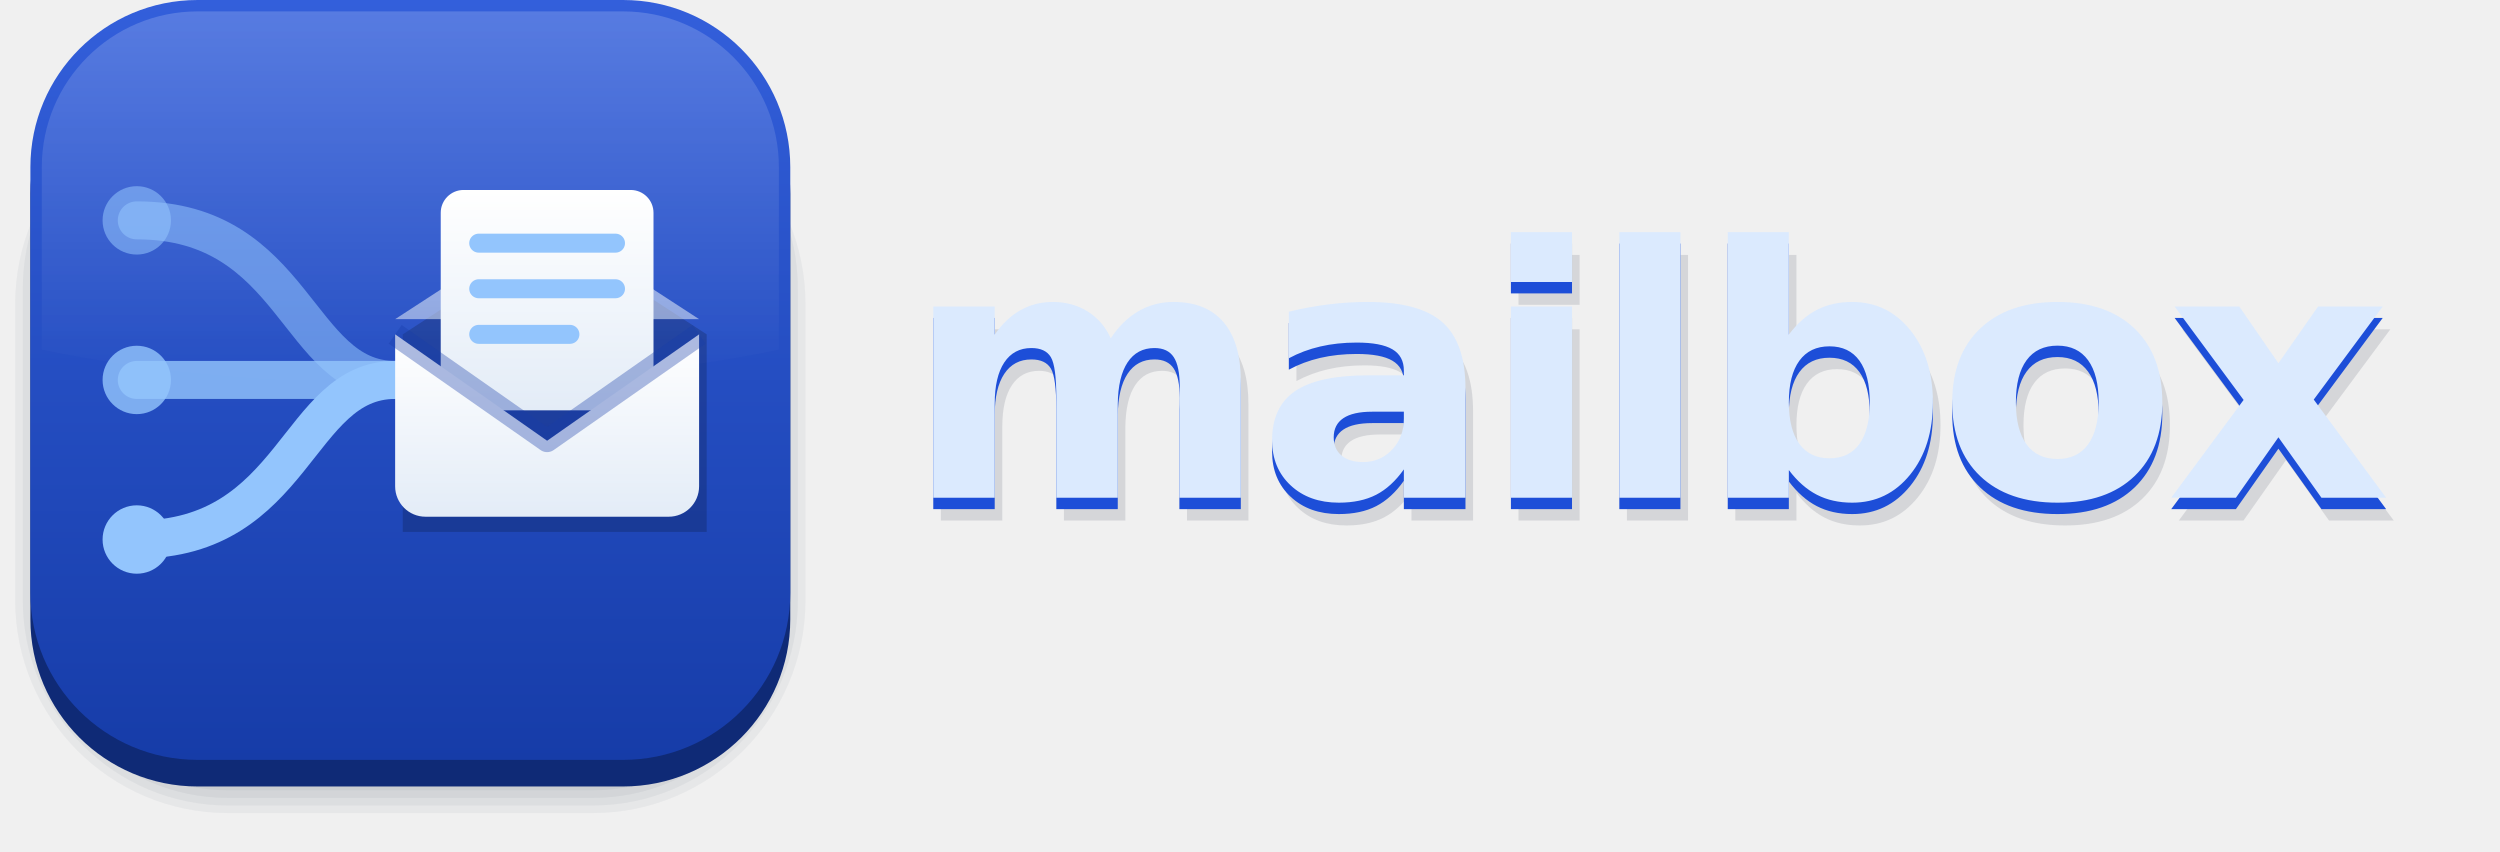
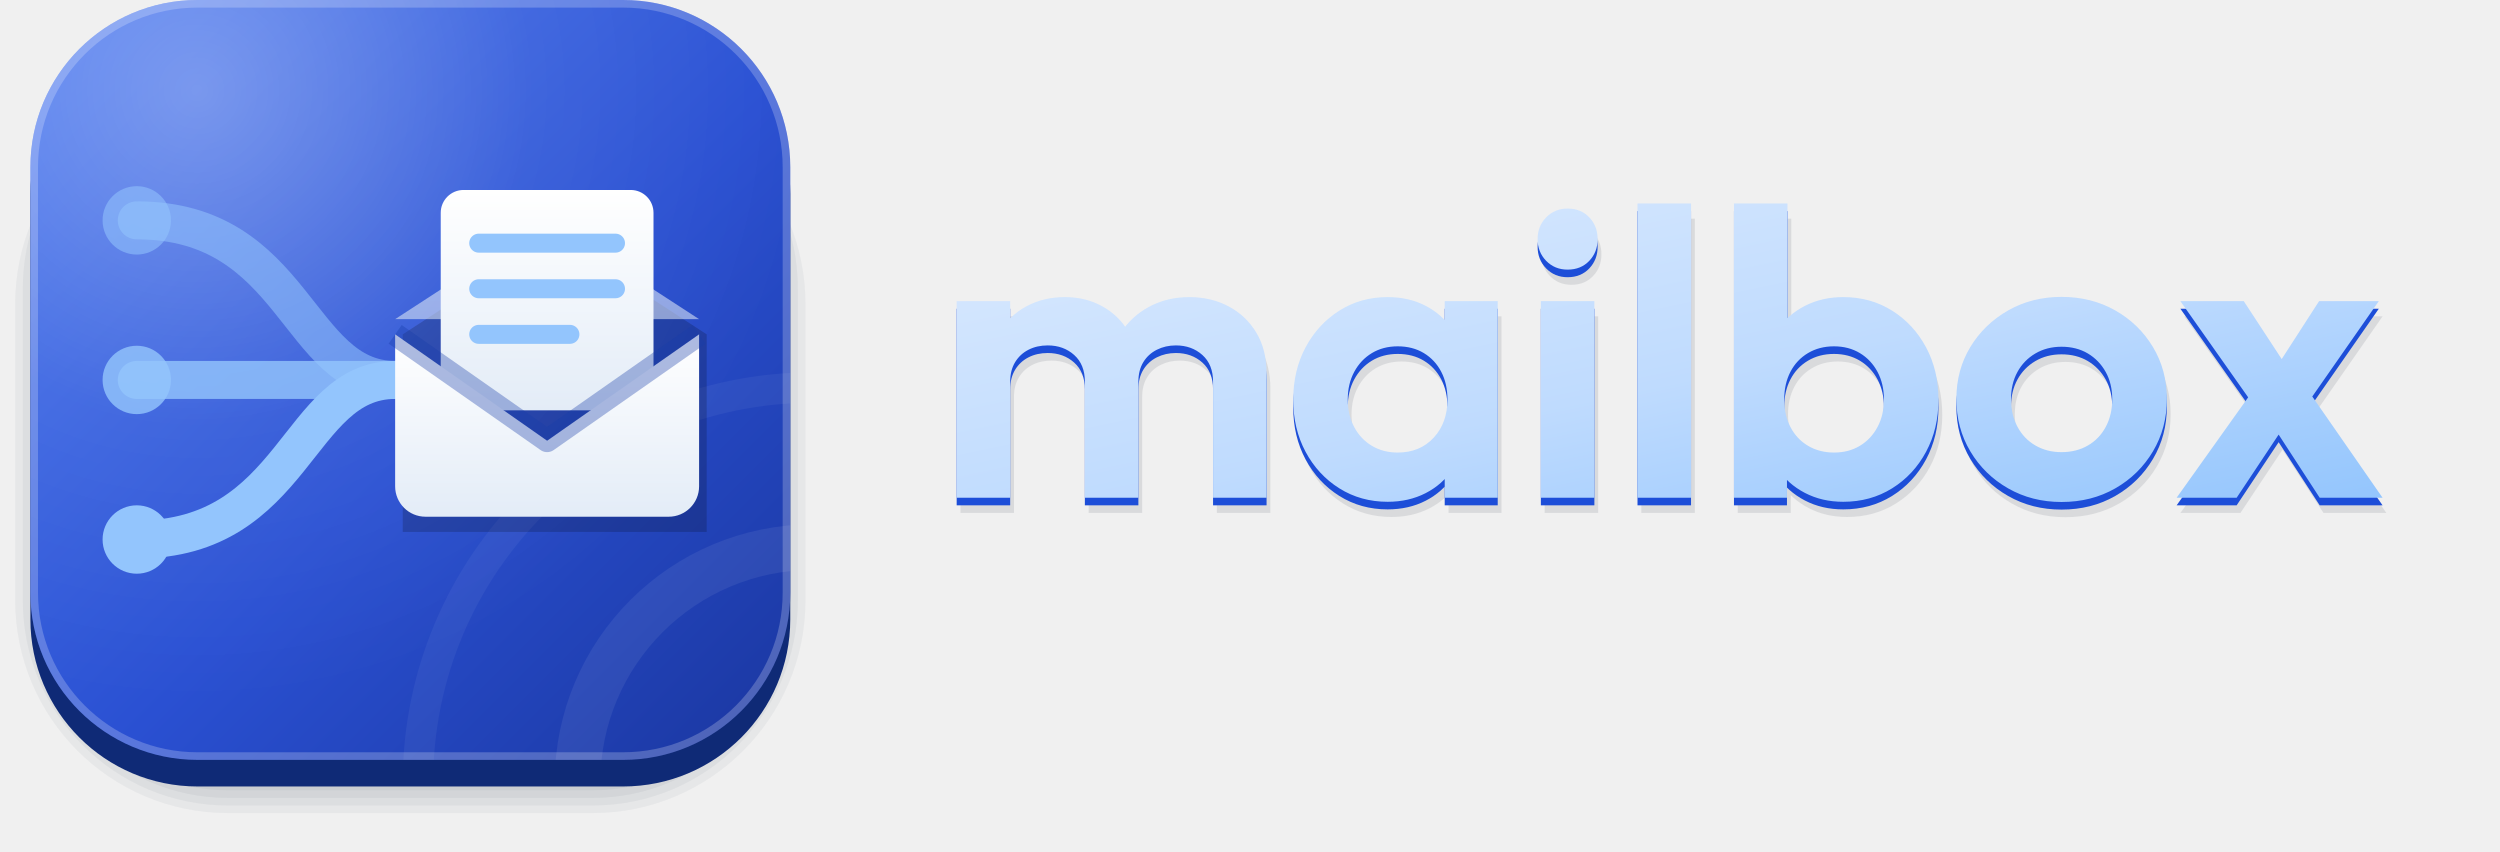
<svg xmlns="http://www.w3.org/2000/svg" viewBox="-8 0 658 224" width="658" height="224">
  <defs>
-     <linearGradient id="tile" x1="0" y1="0" x2="0" y2="1">
-       <stop offset="0" stop-color="#335FDB" />
-       <stop offset="1" stop-color="#163CA8" />
+     <linearGradient id="tile" x1="0" y1="0" x2="1" y2="1">
+       <stop offset="0" stop-color="#4A78F0" />
+       <stop offset=".55" stop-color="#2A50D2" />
+       <stop offset="1" stop-color="#1A369F" />
    </linearGradient>
+     <radialGradient id="shine" cx=".22" cy=".12" r=".8">
+       <stop offset="0" stop-color="#FFF" stop-opacity=".30" />
+       <stop offset=".55" stop-color="#FFF" stop-opacity=".06" />
+       <stop offset="1" stop-color="#FFF" stop-opacity="0" />
+     </radialGradient>
+     <clipPath id="face">
+       <rect width="200" height="200" rx="44" />
+     </clipPath>
    <linearGradient id="gloss" x1="0" y1="0" x2="0" y2="1">
      <stop offset="0" stop-color="#FFF" stop-opacity="0.18" />
      <stop offset="1" stop-color="#FFF" stop-opacity="0" />
    </linearGradient>
    <linearGradient id="paper" x1="0" y1="0" x2="0" y2="1">
      <stop offset="0" stop-color="#FFFFFF" />
      <stop offset="1" stop-color="#E3ECF7" />
    </linearGradient>
  </defs>
  <rect x="6" y="14" width="188" height="190" rx="46" fill="#0B1530" opacity="0.045" />
  <rect x="4" y="16" width="192" height="190" rx="48" fill="#0B1530" opacity="0.045" />
  <rect x="2" y="18" width="196" height="190" rx="50" fill="#0B1530" opacity="0.045" />
  <rect x="0" y="20" width="200" height="190" rx="52" fill="#0B1530" opacity="0.045" />
  <rect x="-2" y="22" width="204" height="190" rx="54" fill="#0B1530" opacity="0.045" />
  <rect x="-4" y="24" width="208" height="190" rx="56" fill="#0B1530" opacity="0.045" />
  <rect y="7" width="200" height="200" rx="44" fill="#0F2A76" />
  <rect width="200" height="200" rx="44" fill="url(#tile)" />
-   <path d="M44 3 H156 A41 41 0 0 1 197 44 V92 C140 104 60 104 3 92 V44 A41 41 0 0 1 44 3 Z" fill="url(#gloss)" />
+   <g clip-path="url(#face)">
+     <rect width="200" height="200" fill="url(#shine)" />
+     <g fill="none" stroke="#FFF" stroke-linecap="round">
+       <circle cx="206" cy="206" r="62" stroke-width="12" stroke-opacity=".07" />
+       <circle cx="206" cy="206" r="104" stroke-width="8" stroke-opacity=".05" />
+     </g>
+   </g>
+   <rect x="1" y="1" width="198" height="198" rx="43" fill="none" stroke="#FFF" stroke-opacity=".22" stroke-width="2" />
  <g fill="none" stroke-linecap="round" stroke-width="10">
    <path d="M28 58 C70 58 70 100 96 100" stroke="#93C5FD" opacity="0.55" />
    <path d="M28 100 L96 100" stroke="#93C5FD" opacity="0.8" />
    <path d="M28 142 C70 142 70 100 96 100" stroke="#93C5FD" />
  </g>
  <circle cx="28" cy="58" r="9" fill="#93C5FD" opacity="0.55" />
  <circle cx="28" cy="100" r="9" fill="#93C5FD" opacity="0.8" />
  <circle cx="28" cy="142" r="9" fill="#93C5FD" />
  <path d="M98 88 L138 62 L178 88 V140 H98 Z" fill="#000" opacity="0.18" />
  <path d="M96 84 L136 58 L176 84 Z" fill="url(#paper)" opacity="0.55" />
  <rect x="108" y="50" width="56" height="58" rx="6" fill="url(#paper)" />
  <path d="M118 64 H154 M118 76 H154 M118 88 H142" stroke="#93C5FD" stroke-width="5" stroke-linecap="round" />
  <path d="M96 88 L136 116 L176 88 V128 A8 8 0 0 1 168 136 H104 A8 8 0 0 1 96 128 Z" fill="url(#paper)" />
  <path d="M96 88 L136 116 L176 88" fill="none" stroke="#163CA8" stroke-width="6" stroke-linejoin="round" opacity="0.35" />
  <defs>
-     <linearGradient id="word" x1="0" y1="64" x2="0" y2="134" gradientUnits="userSpaceOnUse">
+     <linearGradient id="word" x1="0" y1="0" x2="1" y2="1">
      <stop offset="0" stop-color="#DBEAFE" />
+       <stop offset=".55" stop-color="#BFDBFE" />
      <stop offset="1" stop-color="#93C5FD" />
    </linearGradient>
  </defs>
-   <path transform="translate(232,137)" d="M54.355 -41.957Q57.41 -46.629 61.61 -49.077Q65.811 -51.525 70.842 -51.525Q79.512 -51.525 84.049 -46.18Q88.586 -40.834 88.586 -30.637V0.0H72.414V-26.234Q72.459 -26.818 72.481 -27.447Q72.504 -28.076 72.504 -29.244Q72.504 -34.59 70.932 -36.993Q69.359 -39.396 65.855 -39.396Q61.273 -39.396 58.78 -35.623Q56.287 -31.85 56.197 -24.707V0.0H40.025V-26.234Q40.025 -34.59 38.588 -36.993Q37.15 -39.396 33.467 -39.396Q28.84 -39.396 26.324 -35.601Q23.809 -31.805 23.809 -24.752V0.0H7.637V-50.312H23.809V-42.945Q26.773 -47.213 30.614 -49.369Q34.455 -51.525 39.082 -51.525Q44.293 -51.525 48.291 -49.01Q52.289 -46.494 54.355 -41.957ZM123.141 -22.641Q118.109 -22.641 115.571 -20.934Q113.033 -19.227 113.033 -15.902Q113.033 -12.848 115.077 -11.118Q117.121 -9.389 120.76 -9.389Q125.297 -9.389 128.396 -12.646Q131.496 -15.902 131.496 -20.799V-22.641ZM147.713 -28.705V0.0H131.496V-7.457Q128.262 -2.875 124.219 -0.786Q120.176 1.303 114.381 1.303Q106.564 1.303 101.69 -3.257Q96.816 -7.816 96.816 -15.094Q96.816 -23.943 102.903 -28.076Q108.99 -32.209 122.018 -32.209H131.496V-33.467Q131.496 -37.285 128.486 -39.06Q125.477 -40.834 119.098 -40.834Q113.932 -40.834 109.484 -39.801Q105.037 -38.768 101.219 -36.701V-48.965Q106.385 -50.223 111.596 -50.874Q116.807 -51.525 122.018 -51.525Q135.629 -51.525 141.671 -46.157Q147.713 -40.789 147.713 -28.705ZM159.672 -50.312H175.754V0.0H159.672ZM159.672 -69.898H175.754V-56.781H159.672ZM188.207 -69.898H204.289V0.0H188.207ZM243.516 -10.377Q248.682 -10.377 251.399 -14.15Q254.117 -17.924 254.117 -25.111Q254.117 -32.299 251.399 -36.072Q248.682 -39.846 243.516 -39.846Q238.35 -39.846 235.587 -36.05Q232.824 -32.254 232.824 -25.111Q232.824 -17.969 235.587 -14.173Q238.35 -10.377 243.516 -10.377ZM232.824 -42.945Q236.148 -47.348 240.191 -49.437Q244.234 -51.525 249.49 -51.525Q258.789 -51.525 264.764 -44.136Q270.738 -36.746 270.738 -25.111Q270.738 -13.477 264.764 -6.087Q258.789 1.303 249.49 1.303Q244.234 1.303 240.191 -0.786Q236.148 -2.875 232.824 -7.277V0.0H216.742V-69.898H232.824ZM303.541 -40.025Q298.195 -40.025 295.388 -36.185Q292.58 -32.344 292.58 -25.111Q292.58 -17.879 295.388 -14.038Q298.195 -10.197 303.541 -10.197Q308.797 -10.197 311.582 -14.038Q314.367 -17.879 314.367 -25.111Q314.367 -32.344 311.582 -36.185Q308.797 -40.025 303.541 -40.025ZM303.541 -51.525Q316.523 -51.525 323.823 -44.518Q331.123 -37.51 331.123 -25.111Q331.123 -12.713 323.823 -5.705Q316.523 1.303 303.541 1.303Q290.514 1.303 283.169 -5.705Q275.824 -12.713 275.824 -25.111Q275.824 -37.51 283.169 -44.518Q290.514 -51.525 303.541 -51.525ZM352.516 -25.74 334.367 -50.312H351.393L361.68 -35.398L372.102 -50.312H389.127L370.979 -25.83L390.025 0.0H373.0L361.68 -15.902L350.494 0.0H333.469Z" fill="#0B1530" fill-opacity="0.12" />
-   <path transform="translate(230,134)" d="M54.355 -41.957Q57.41 -46.629 61.61 -49.077Q65.811 -51.525 70.842 -51.525Q79.512 -51.525 84.049 -46.18Q88.586 -40.834 88.586 -30.637V0.0H72.414V-26.234Q72.459 -26.818 72.481 -27.447Q72.504 -28.076 72.504 -29.244Q72.504 -34.59 70.932 -36.993Q69.359 -39.396 65.855 -39.396Q61.273 -39.396 58.78 -35.623Q56.287 -31.85 56.197 -24.707V0.0H40.025V-26.234Q40.025 -34.59 38.588 -36.993Q37.15 -39.396 33.467 -39.396Q28.84 -39.396 26.324 -35.601Q23.809 -31.805 23.809 -24.752V0.0H7.637V-50.312H23.809V-42.945Q26.773 -47.213 30.614 -49.369Q34.455 -51.525 39.082 -51.525Q44.293 -51.525 48.291 -49.01Q52.289 -46.494 54.355 -41.957ZM123.141 -22.641Q118.109 -22.641 115.571 -20.934Q113.033 -19.227 113.033 -15.902Q113.033 -12.848 115.077 -11.118Q117.121 -9.389 120.76 -9.389Q125.297 -9.389 128.396 -12.646Q131.496 -15.902 131.496 -20.799V-22.641ZM147.713 -28.705V0.0H131.496V-7.457Q128.262 -2.875 124.219 -0.786Q120.176 1.303 114.381 1.303Q106.564 1.303 101.69 -3.257Q96.816 -7.816 96.816 -15.094Q96.816 -23.943 102.903 -28.076Q108.99 -32.209 122.018 -32.209H131.496V-33.467Q131.496 -37.285 128.486 -39.06Q125.477 -40.834 119.098 -40.834Q113.932 -40.834 109.484 -39.801Q105.037 -38.768 101.219 -36.701V-48.965Q106.385 -50.223 111.596 -50.874Q116.807 -51.525 122.018 -51.525Q135.629 -51.525 141.671 -46.157Q147.713 -40.789 147.713 -28.705ZM159.672 -50.312H175.754V0.0H159.672ZM159.672 -69.898H175.754V-56.781H159.672ZM188.207 -69.898H204.289V0.0H188.207ZM243.516 -10.377Q248.682 -10.377 251.399 -14.15Q254.117 -17.924 254.117 -25.111Q254.117 -32.299 251.399 -36.072Q248.682 -39.846 243.516 -39.846Q238.35 -39.846 235.587 -36.05Q232.824 -32.254 232.824 -25.111Q232.824 -17.969 235.587 -14.173Q238.35 -10.377 243.516 -10.377ZM232.824 -42.945Q236.148 -47.348 240.191 -49.437Q244.234 -51.525 249.49 -51.525Q258.789 -51.525 264.764 -44.136Q270.738 -36.746 270.738 -25.111Q270.738 -13.477 264.764 -6.087Q258.789 1.303 249.49 1.303Q244.234 1.303 240.191 -0.786Q236.148 -2.875 232.824 -7.277V0.0H216.742V-69.898H232.824ZM303.541 -40.025Q298.195 -40.025 295.388 -36.185Q292.58 -32.344 292.58 -25.111Q292.58 -17.879 295.388 -14.038Q298.195 -10.197 303.541 -10.197Q308.797 -10.197 311.582 -14.038Q314.367 -17.879 314.367 -25.111Q314.367 -32.344 311.582 -36.185Q308.797 -40.025 303.541 -40.025ZM303.541 -51.525Q316.523 -51.525 323.823 -44.518Q331.123 -37.51 331.123 -25.111Q331.123 -12.713 323.823 -5.705Q316.523 1.303 303.541 1.303Q290.514 1.303 283.169 -5.705Q275.824 -12.713 275.824 -25.111Q275.824 -37.51 283.169 -44.518Q290.514 -51.525 303.541 -51.525ZM352.516 -25.74 334.367 -50.312H351.393L361.68 -35.398L372.102 -50.312H389.127L370.979 -25.83L390.025 0.0H373.0L361.68 -15.902L350.494 0.0H333.469Z" fill="#1D4ED8" />
-   <path transform="translate(230,131)" d="M54.355 -41.957Q57.41 -46.629 61.61 -49.077Q65.811 -51.525 70.842 -51.525Q79.512 -51.525 84.049 -46.18Q88.586 -40.834 88.586 -30.637V0.0H72.414V-26.234Q72.459 -26.818 72.481 -27.447Q72.504 -28.076 72.504 -29.244Q72.504 -34.59 70.932 -36.993Q69.359 -39.396 65.855 -39.396Q61.273 -39.396 58.78 -35.623Q56.287 -31.85 56.197 -24.707V0.0H40.025V-26.234Q40.025 -34.59 38.588 -36.993Q37.15 -39.396 33.467 -39.396Q28.84 -39.396 26.324 -35.601Q23.809 -31.805 23.809 -24.752V0.0H7.637V-50.312H23.809V-42.945Q26.773 -47.213 30.614 -49.369Q34.455 -51.525 39.082 -51.525Q44.293 -51.525 48.291 -49.01Q52.289 -46.494 54.355 -41.957ZM123.141 -22.641Q118.109 -22.641 115.571 -20.934Q113.033 -19.227 113.033 -15.902Q113.033 -12.848 115.077 -11.118Q117.121 -9.389 120.76 -9.389Q125.297 -9.389 128.396 -12.646Q131.496 -15.902 131.496 -20.799V-22.641ZM147.713 -28.705V0.0H131.496V-7.457Q128.262 -2.875 124.219 -0.786Q120.176 1.303 114.381 1.303Q106.564 1.303 101.69 -3.257Q96.816 -7.816 96.816 -15.094Q96.816 -23.943 102.903 -28.076Q108.99 -32.209 122.018 -32.209H131.496V-33.467Q131.496 -37.285 128.486 -39.06Q125.477 -40.834 119.098 -40.834Q113.932 -40.834 109.484 -39.801Q105.037 -38.768 101.219 -36.701V-48.965Q106.385 -50.223 111.596 -50.874Q116.807 -51.525 122.018 -51.525Q135.629 -51.525 141.671 -46.157Q147.713 -40.789 147.713 -28.705ZM159.672 -50.312H175.754V0.0H159.672ZM159.672 -69.898H175.754V-56.781H159.672ZM188.207 -69.898H204.289V0.0H188.207ZM243.516 -10.377Q248.682 -10.377 251.399 -14.15Q254.117 -17.924 254.117 -25.111Q254.117 -32.299 251.399 -36.072Q248.682 -39.846 243.516 -39.846Q238.35 -39.846 235.587 -36.05Q232.824 -32.254 232.824 -25.111Q232.824 -17.969 235.587 -14.173Q238.35 -10.377 243.516 -10.377ZM232.824 -42.945Q236.148 -47.348 240.191 -49.437Q244.234 -51.525 249.49 -51.525Q258.789 -51.525 264.764 -44.136Q270.738 -36.746 270.738 -25.111Q270.738 -13.477 264.764 -6.087Q258.789 1.303 249.49 1.303Q244.234 1.303 240.191 -0.786Q236.148 -2.875 232.824 -7.277V0.0H216.742V-69.898H232.824ZM303.541 -40.025Q298.195 -40.025 295.388 -36.185Q292.58 -32.344 292.58 -25.111Q292.58 -17.879 295.388 -14.038Q298.195 -10.197 303.541 -10.197Q308.797 -10.197 311.582 -14.038Q314.367 -17.879 314.367 -25.111Q314.367 -32.344 311.582 -36.185Q308.797 -40.025 303.541 -40.025ZM303.541 -51.525Q316.523 -51.525 323.823 -44.518Q331.123 -37.51 331.123 -25.111Q331.123 -12.713 323.823 -5.705Q316.523 1.303 303.541 1.303Q290.514 1.303 283.169 -5.705Q275.824 -12.713 275.824 -25.111Q275.824 -37.51 283.169 -44.518Q290.514 -51.525 303.541 -51.525ZM352.516 -25.74 334.367 -50.312H351.393L361.68 -35.398L372.102 -50.312H389.127L370.979 -25.83L390.025 0.0H373.0L361.68 -15.902L350.494 0.0H333.469Z" fill="url(#word)" />
+   <path transform="translate(231,135)" d="M13.796 0.0V-51.735H27.881V0.0ZM47.536 0.0V-30.527Q47.536 -35.052 44.724 -37.569Q41.912 -40.087 37.762 -40.087Q34.923 -40.087 32.701 -38.948Q30.478 -37.81 29.18 -35.682Q27.881 -33.553 27.881 -30.527L22.391 -33.205Q22.391 -39.23 25.029 -43.594Q27.667 -47.959 32.165 -50.383Q36.664 -52.806 42.287 -52.806Q47.723 -52.806 52.101 -50.396Q56.48 -47.986 59.05 -43.635Q61.621 -39.283 61.621 -33.231V0.0ZM81.276 0.0V-30.527Q81.276 -35.052 78.464 -37.569Q75.653 -40.087 71.502 -40.087Q68.744 -40.087 66.481 -38.948Q64.218 -37.81 62.92 -35.682Q61.621 -33.553 61.621 -30.527L53.561 -32.428Q53.963 -38.694 56.868 -43.233Q59.773 -47.772 64.5 -50.289Q69.226 -52.806 75.01 -52.806Q80.767 -52.806 85.36 -50.369Q89.952 -47.932 92.657 -43.461Q95.361 -38.989 95.361 -32.723V0.0ZM127.227 1.071Q120.158 1.071 114.521 -2.464Q108.884 -5.998 105.631 -12.077Q102.377 -18.155 102.377 -25.787Q102.377 -33.499 105.631 -39.591Q108.884 -45.683 114.521 -49.245Q120.158 -52.806 127.227 -52.806Q132.797 -52.806 137.188 -50.53Q141.58 -48.254 144.244 -44.264Q146.909 -40.274 147.096 -35.186V-16.549Q146.909 -11.461 144.284 -7.471Q141.66 -3.481 137.228 -1.205Q132.797 1.071 127.227 1.071ZM129.851 -11.889Q135.742 -11.889 139.357 -15.812Q142.972 -19.735 142.972 -25.867Q142.972 -29.991 141.339 -33.138Q139.705 -36.284 136.76 -38.065Q133.814 -39.846 129.878 -39.846Q126.022 -39.846 123.076 -38.065Q120.131 -36.284 118.43 -33.124Q116.73 -29.964 116.73 -25.867Q116.73 -21.77 118.417 -18.611Q120.104 -15.451 123.063 -13.67Q126.022 -11.889 129.851 -11.889ZM142.249 0.0V-13.898L144.499 -26.51L142.249 -39.015V-51.735H156.201V0.0ZM167.554 0.0V-51.735H181.64V0.0ZM174.597 -60.036Q171.196 -60.036 168.947 -62.352Q166.698 -64.669 166.698 -68.069Q166.698 -71.47 168.947 -73.787Q171.196 -76.103 174.597 -76.103Q178.105 -76.103 180.301 -73.787Q182.497 -71.47 182.497 -68.069Q182.497 -64.669 180.301 -62.352Q178.105 -60.036 174.597 -60.036ZM192.993 0.0V-77.442H207.079V0.0ZM247.138 1.071Q241.542 1.071 237.043 -1.272Q232.544 -3.615 229.853 -7.672Q227.162 -11.729 226.948 -16.817V-35.186Q227.162 -40.274 229.893 -44.264Q232.625 -48.254 237.123 -50.53Q241.622 -52.806 247.138 -52.806Q254.315 -52.806 259.992 -49.245Q265.669 -45.683 268.936 -39.591Q272.203 -33.499 272.203 -25.787Q272.203 -18.155 268.936 -12.077Q265.669 -5.998 259.992 -2.464Q254.315 1.071 247.138 1.071ZM218.379 0.0V-77.442H232.464V-39.015L230.081 -26.51L232.33 -13.898V0.0ZM244.728 -11.889Q248.584 -11.889 251.53 -13.67Q254.476 -15.451 256.163 -18.611Q257.85 -21.77 257.85 -25.867Q257.85 -29.964 256.163 -33.124Q254.476 -36.284 251.517 -38.065Q248.558 -39.846 244.702 -39.846Q240.846 -39.846 237.86 -38.065Q234.874 -36.284 233.241 -33.138Q231.607 -29.991 231.607 -25.867Q231.607 -21.744 233.254 -18.584Q234.901 -15.424 237.887 -13.657Q240.872 -11.889 244.728 -11.889ZM304.604 1.125Q296.811 1.125 290.532 -2.464Q284.253 -6.052 280.584 -12.211Q276.915 -18.37 276.915 -25.975Q276.915 -33.58 280.571 -39.631Q284.226 -45.683 290.505 -49.271Q296.785 -52.86 304.577 -52.86Q312.45 -52.86 318.716 -49.312Q324.982 -45.763 328.65 -39.671Q332.319 -33.58 332.319 -25.975Q332.319 -18.37 328.664 -12.211Q325.009 -6.052 318.743 -2.464Q312.477 1.125 304.604 1.125ZM304.577 -11.997Q308.54 -11.997 311.566 -13.764Q314.592 -15.531 316.266 -18.704Q317.939 -21.878 317.939 -25.948Q317.939 -30.018 316.212 -33.111Q314.485 -36.204 311.513 -37.971Q308.54 -39.738 304.577 -39.738Q300.721 -39.738 297.695 -37.958Q294.669 -36.177 292.982 -33.084Q291.295 -29.991 291.295 -25.921Q291.295 -21.878 292.982 -18.704Q294.669 -15.531 297.695 -13.764Q300.721 -11.997 304.577 -11.997ZM372.539 0.0 358.909 -20.967 356.071 -23.083 335.88 -51.735H352.563L365.015 -32.723L367.746 -30.741L389.088 0.0ZM334.89 0.0 355.937 -29.536 364.024 -20.057 350.689 0.0ZM368.228 -23.243 360.061 -32.642 372.379 -51.735H388.097Z" fill="#0B1530" fill-opacity="0.10" />
+   <path transform="translate(230,133)" d="M13.796 0.0V-51.735H27.881V0.0ZM47.536 0.0V-30.527Q47.536 -35.052 44.724 -37.569Q41.912 -40.087 37.762 -40.087Q34.923 -40.087 32.701 -38.948Q30.478 -37.81 29.18 -35.682Q27.881 -33.553 27.881 -30.527L22.391 -33.205Q22.391 -39.23 25.029 -43.594Q27.667 -47.959 32.165 -50.383Q36.664 -52.806 42.287 -52.806Q47.723 -52.806 52.101 -50.396Q56.48 -47.986 59.05 -43.635Q61.621 -39.283 61.621 -33.231V0.0ZM81.276 0.0V-30.527Q81.276 -35.052 78.464 -37.569Q75.653 -40.087 71.502 -40.087Q68.744 -40.087 66.481 -38.948Q64.218 -37.81 62.92 -35.682Q61.621 -33.553 61.621 -30.527L53.561 -32.428Q53.963 -38.694 56.868 -43.233Q59.773 -47.772 64.5 -50.289Q69.226 -52.806 75.01 -52.806Q80.767 -52.806 85.36 -50.369Q89.952 -47.932 92.657 -43.461Q95.361 -38.989 95.361 -32.723V0.0ZM127.227 1.071Q120.158 1.071 114.521 -2.464Q108.884 -5.998 105.631 -12.077Q102.377 -18.155 102.377 -25.787Q102.377 -33.499 105.631 -39.591Q108.884 -45.683 114.521 -49.245Q120.158 -52.806 127.227 -52.806Q132.797 -52.806 137.188 -50.53Q141.58 -48.254 144.244 -44.264Q146.909 -40.274 147.096 -35.186V-16.549Q146.909 -11.461 144.284 -7.471Q141.66 -3.481 137.228 -1.205Q132.797 1.071 127.227 1.071ZM129.851 -11.889Q135.742 -11.889 139.357 -15.812Q142.972 -19.735 142.972 -25.867Q142.972 -29.991 141.339 -33.138Q139.705 -36.284 136.76 -38.065Q133.814 -39.846 129.878 -39.846Q126.022 -39.846 123.076 -38.065Q120.131 -36.284 118.43 -33.124Q116.73 -29.964 116.73 -25.867Q116.73 -21.77 118.417 -18.611Q120.104 -15.451 123.063 -13.67Q126.022 -11.889 129.851 -11.889ZM142.249 0.0V-13.898L144.499 -26.51L142.249 -39.015V-51.735H156.201V0.0ZM167.554 0.0V-51.735H181.64V0.0ZM174.597 -60.036Q171.196 -60.036 168.947 -62.352Q166.698 -64.669 166.698 -68.069Q166.698 -71.47 168.947 -73.787Q171.196 -76.103 174.597 -76.103Q178.105 -76.103 180.301 -73.787Q182.497 -71.47 182.497 -68.069Q182.497 -64.669 180.301 -62.352Q178.105 -60.036 174.597 -60.036ZM192.993 0.0V-77.442H207.079V0.0ZM247.138 1.071Q241.542 1.071 237.043 -1.272Q232.544 -3.615 229.853 -7.672Q227.162 -11.729 226.948 -16.817V-35.186Q227.162 -40.274 229.893 -44.264Q232.625 -48.254 237.123 -50.53Q241.622 -52.806 247.138 -52.806Q254.315 -52.806 259.992 -49.245Q265.669 -45.683 268.936 -39.591Q272.203 -33.499 272.203 -25.787Q272.203 -18.155 268.936 -12.077Q265.669 -5.998 259.992 -2.464Q254.315 1.071 247.138 1.071ZM218.379 0.0V-77.442H232.464V-39.015L230.081 -26.51L232.33 -13.898V0.0ZM244.728 -11.889Q248.584 -11.889 251.53 -13.67Q254.476 -15.451 256.163 -18.611Q257.85 -21.77 257.85 -25.867Q257.85 -29.964 256.163 -33.124Q254.476 -36.284 251.517 -38.065Q248.558 -39.846 244.702 -39.846Q240.846 -39.846 237.86 -38.065Q234.874 -36.284 233.241 -33.138Q231.607 -29.991 231.607 -25.867Q231.607 -21.744 233.254 -18.584Q234.901 -15.424 237.887 -13.657Q240.872 -11.889 244.728 -11.889ZM304.604 1.125Q296.811 1.125 290.532 -2.464Q284.253 -6.052 280.584 -12.211Q276.915 -18.37 276.915 -25.975Q276.915 -33.58 280.571 -39.631Q284.226 -45.683 290.505 -49.271Q296.785 -52.86 304.577 -52.86Q312.45 -52.86 318.716 -49.312Q324.982 -45.763 328.65 -39.671Q332.319 -33.58 332.319 -25.975Q332.319 -18.37 328.664 -12.211Q325.009 -6.052 318.743 -2.464Q312.477 1.125 304.604 1.125ZM304.577 -11.997Q308.54 -11.997 311.566 -13.764Q314.592 -15.531 316.266 -18.704Q317.939 -21.878 317.939 -25.948Q317.939 -30.018 316.212 -33.111Q314.485 -36.204 311.513 -37.971Q308.54 -39.738 304.577 -39.738Q300.721 -39.738 297.695 -37.958Q294.669 -36.177 292.982 -33.084Q291.295 -29.991 291.295 -25.921Q291.295 -21.878 292.982 -18.704Q294.669 -15.531 297.695 -13.764Q300.721 -11.997 304.577 -11.997ZM372.539 0.0 358.909 -20.967 356.071 -23.083 335.88 -51.735H352.563L365.015 -32.723L367.746 -30.741L389.088 0.0ZM334.89 0.0 355.937 -29.536 364.024 -20.057 350.689 0.0ZM368.228 -23.243 360.061 -32.642 372.379 -51.735H388.097Z" fill="#1D4ED8" />
+   <path transform="translate(230,131)" d="M13.796 0.0V-51.735H27.881V0.0ZM47.536 0.0V-30.527Q47.536 -35.052 44.724 -37.569Q41.912 -40.087 37.762 -40.087Q34.923 -40.087 32.701 -38.948Q30.478 -37.81 29.18 -35.682Q27.881 -33.553 27.881 -30.527L22.391 -33.205Q22.391 -39.23 25.029 -43.594Q27.667 -47.959 32.165 -50.383Q36.664 -52.806 42.287 -52.806Q47.723 -52.806 52.101 -50.396Q56.48 -47.986 59.05 -43.635Q61.621 -39.283 61.621 -33.231V0.0ZM81.276 0.0V-30.527Q81.276 -35.052 78.464 -37.569Q75.653 -40.087 71.502 -40.087Q68.744 -40.087 66.481 -38.948Q64.218 -37.81 62.92 -35.682Q61.621 -33.553 61.621 -30.527L53.561 -32.428Q53.963 -38.694 56.868 -43.233Q59.773 -47.772 64.5 -50.289Q69.226 -52.806 75.01 -52.806Q80.767 -52.806 85.36 -50.369Q89.952 -47.932 92.657 -43.461Q95.361 -38.989 95.361 -32.723V0.0ZM127.227 1.071Q120.158 1.071 114.521 -2.464Q108.884 -5.998 105.631 -12.077Q102.377 -18.155 102.377 -25.787Q102.377 -33.499 105.631 -39.591Q108.884 -45.683 114.521 -49.245Q120.158 -52.806 127.227 -52.806Q132.797 -52.806 137.188 -50.53Q141.58 -48.254 144.244 -44.264Q146.909 -40.274 147.096 -35.186V-16.549Q146.909 -11.461 144.284 -7.471Q141.66 -3.481 137.228 -1.205Q132.797 1.071 127.227 1.071ZM129.851 -11.889Q135.742 -11.889 139.357 -15.812Q142.972 -19.735 142.972 -25.867Q142.972 -29.991 141.339 -33.138Q139.705 -36.284 136.76 -38.065Q133.814 -39.846 129.878 -39.846Q126.022 -39.846 123.076 -38.065Q120.131 -36.284 118.43 -33.124Q116.73 -29.964 116.73 -25.867Q116.73 -21.77 118.417 -18.611Q120.104 -15.451 123.063 -13.67Q126.022 -11.889 129.851 -11.889ZM142.249 0.0V-13.898L144.499 -26.51L142.249 -39.015V-51.735H156.201V0.0ZM167.554 0.0V-51.735H181.64V0.0ZM174.597 -60.036Q171.196 -60.036 168.947 -62.352Q166.698 -64.669 166.698 -68.069Q166.698 -71.47 168.947 -73.787Q171.196 -76.103 174.597 -76.103Q178.105 -76.103 180.301 -73.787Q182.497 -71.47 182.497 -68.069Q182.497 -64.669 180.301 -62.352Q178.105 -60.036 174.597 -60.036ZM192.993 0.0V-77.442H207.079V0.0ZM247.138 1.071Q241.542 1.071 237.043 -1.272Q232.544 -3.615 229.853 -7.672Q227.162 -11.729 226.948 -16.817V-35.186Q227.162 -40.274 229.893 -44.264Q232.625 -48.254 237.123 -50.53Q241.622 -52.806 247.138 -52.806Q254.315 -52.806 259.992 -49.245Q265.669 -45.683 268.936 -39.591Q272.203 -33.499 272.203 -25.787Q272.203 -18.155 268.936 -12.077Q265.669 -5.998 259.992 -2.464Q254.315 1.071 247.138 1.071ZM218.379 0.0V-77.442H232.464V-39.015L230.081 -26.51L232.33 -13.898V0.0ZM244.728 -11.889Q248.584 -11.889 251.53 -13.67Q254.476 -15.451 256.163 -18.611Q257.85 -21.77 257.85 -25.867Q257.85 -29.964 256.163 -33.124Q254.476 -36.284 251.517 -38.065Q248.558 -39.846 244.702 -39.846Q240.846 -39.846 237.86 -38.065Q234.874 -36.284 233.241 -33.138Q231.607 -29.991 231.607 -25.867Q231.607 -21.744 233.254 -18.584Q234.901 -15.424 237.887 -13.657Q240.872 -11.889 244.728 -11.889ZM304.604 1.125Q296.811 1.125 290.532 -2.464Q284.253 -6.052 280.584 -12.211Q276.915 -18.37 276.915 -25.975Q276.915 -33.58 280.571 -39.631Q284.226 -45.683 290.505 -49.271Q296.785 -52.86 304.577 -52.86Q312.45 -52.86 318.716 -49.312Q324.982 -45.763 328.65 -39.671Q332.319 -33.58 332.319 -25.975Q332.319 -18.37 328.664 -12.211Q325.009 -6.052 318.743 -2.464Q312.477 1.125 304.604 1.125ZM304.577 -11.997Q308.54 -11.997 311.566 -13.764Q314.592 -15.531 316.266 -18.704Q317.939 -21.878 317.939 -25.948Q317.939 -30.018 316.212 -33.111Q314.485 -36.204 311.513 -37.971Q308.54 -39.738 304.577 -39.738Q300.721 -39.738 297.695 -37.958Q294.669 -36.177 292.982 -33.084Q291.295 -29.991 291.295 -25.921Q291.295 -21.878 292.982 -18.704Q294.669 -15.531 297.695 -13.764Q300.721 -11.997 304.577 -11.997ZM372.539 0.0 358.909 -20.967 356.071 -23.083 335.88 -51.735H352.563L365.015 -32.723L367.746 -30.741L389.088 0.0ZM334.89 0.0 355.937 -29.536 364.024 -20.057 350.689 0.0ZM368.228 -23.243 360.061 -32.642 372.379 -51.735H388.097Z" fill="url(#word)" />
</svg>
